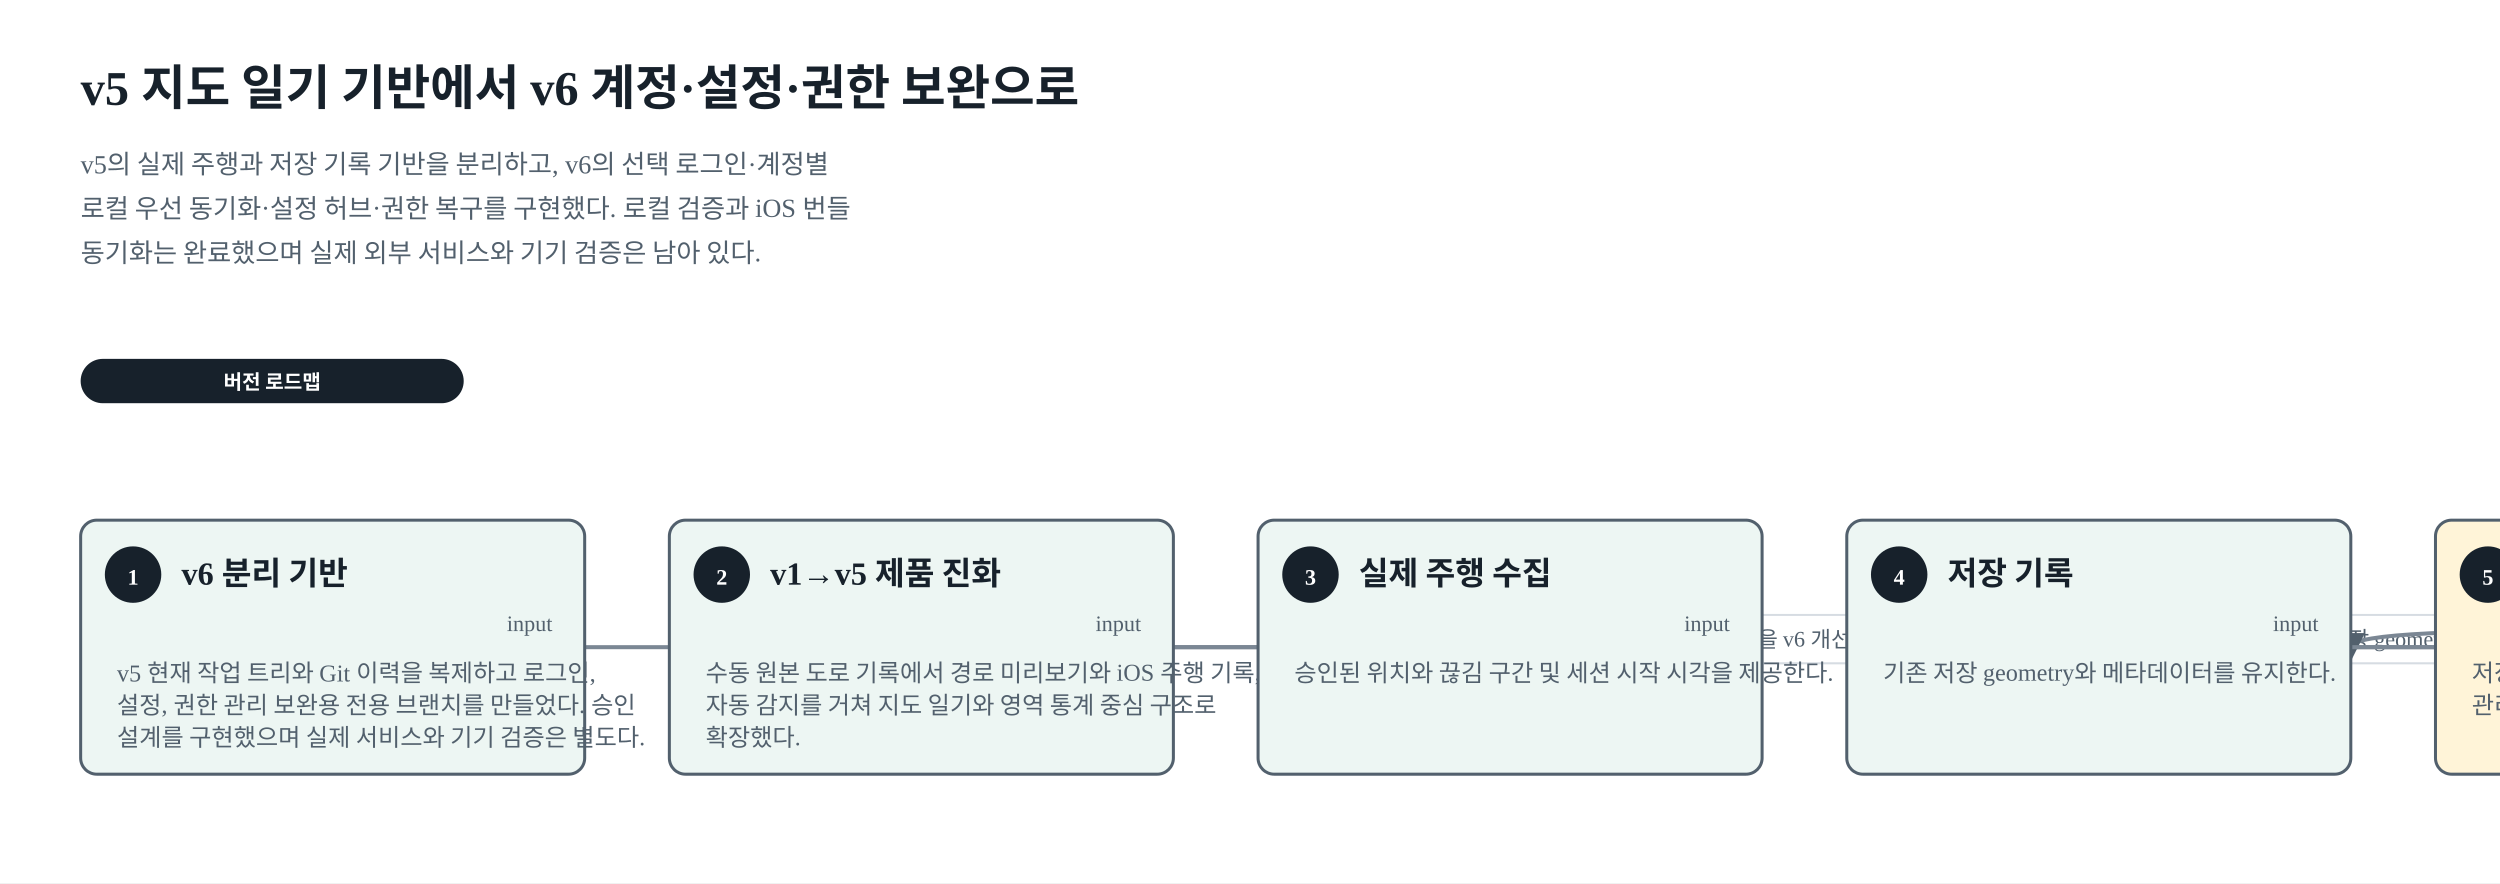
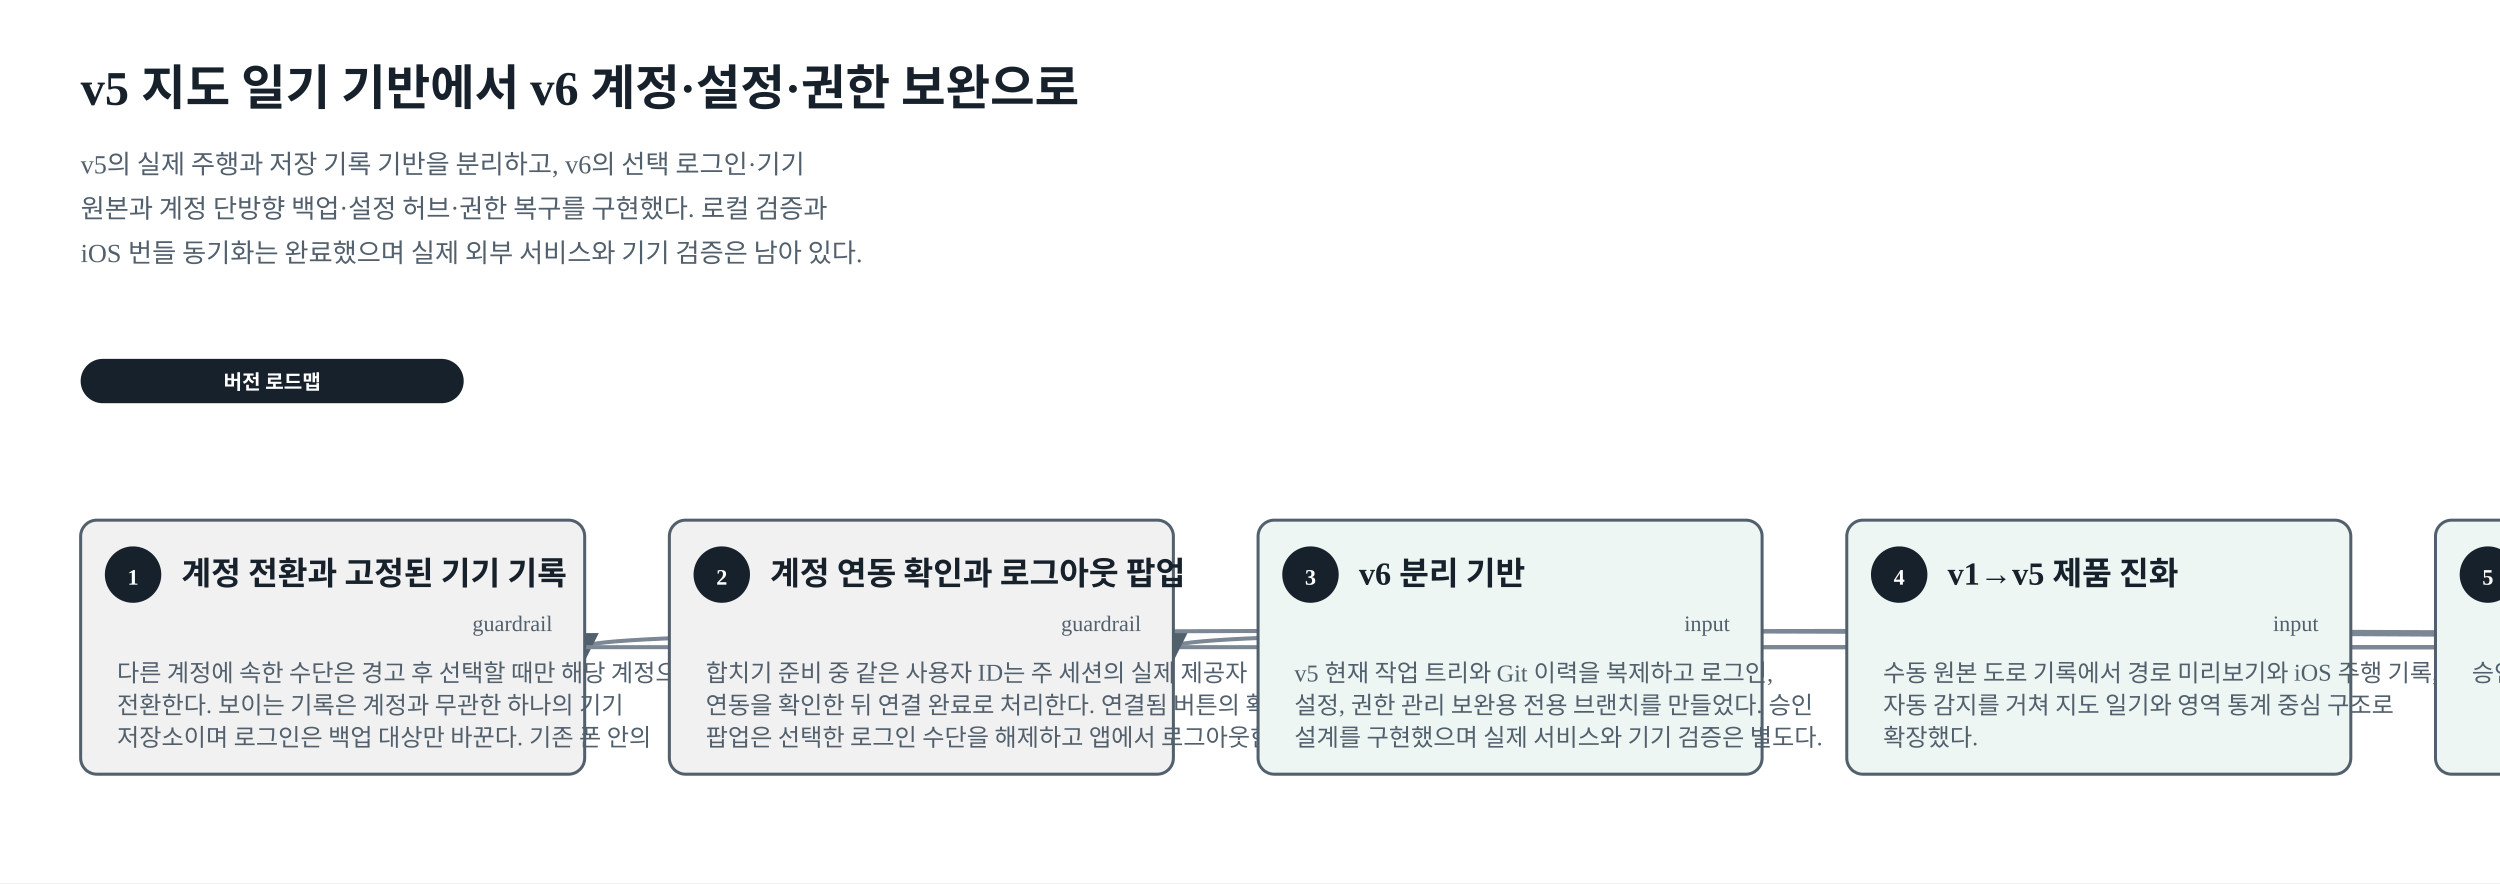
<svg xmlns="http://www.w3.org/2000/svg" viewBox="0 0 1240 438" role="img" aria-labelledby="system-map-title system-map-desc">
  <defs>
    <marker id="system-map-arrow" viewBox="0 0 10 10" refX="5" refY="5" markerWidth="7" markerHeight="7" orient="auto-start-reverse">
      <path d="M 0 0 L 10 5 L 0 10 z" fill="#52606d" />
    </marker>
  </defs>
  <rect width="1240" height="438" fill="#ffffff" />
  <text fill="#17212b" font-size="24" font-weight="700">
    <tspan x="40" y="52">v5 지도 일기 기반에서 v6 계정·설정·권한 보완으로</tspan>
  </text>
  <text fill="#52606d" font-size="13">
-     <tspan x="40" y="86">v5의 실제 주행과 저장 기록 기반을 분리하고, v6의 선택 로그인·계정별</tspan>
-     <tspan x="40" y="108">로컬 우선 동기화·설정 허브·권한 복구를 구현했다. 로컬 검증과 iOS 번들</tspan>
-     <tspan x="40" y="130">동기화는 완료했으며 실제 외부 서비스와 기기 검증은 남아 있다.</tspan>
+     <tspan x="40" y="86">v5의 실제 주행과 저장 기록 기반을 분리하고, v6의 선택 로그인·기기</tspan>
+     <tspan x="40" y="108">원본과 계정 단방향 백업·설정 허브·권한 복구를 구현했다. 로컬 검증과</tspan>
+     <tspan x="40" y="130">iOS 번들 동기화는 완료했으며 실제 외부 서비스와 기기 검증은 남아 있다.</tspan>
  </text>
  <rect x="40" y="178" width="190" height="22" rx="11" fill="#17212b" />
  <text x="135" y="193" text-anchor="middle" fill="#ffffff" font-size="10" font-weight="700">버전 로드맵</text>
  <g data-flow="flow-00">
-     <path d="M 582 321 L 1492 321" fill="none" stroke="#7b8794" stroke-width="2" marker-end="url(#system-map-arrow)" />
-     <rect x="946" y="305" width="190" height="24" rx="4" fill="#ffffff" stroke="#d6dce2" />
-     <text x="1041" y="321" text-anchor="middle" fill="#52606d" font-size="11">자동 주행 중심 지도 일기로 확장</text>
+     <path d="M 1166 321 L 2076 321" fill="none" stroke="#7b8794" stroke-width="2" marker-end="url(#system-map-arrow)" />
+     <rect x="1530" y="305" width="190" height="24" rx="4" fill="#ffffff" stroke="#d6dce2" />
+     <text x="1625" y="321" text-anchor="middle" fill="#52606d" font-size="11">자동 주행 중심 지도 일기로 확장</text>
  </g>
  <g data-flow="flow-01">
-     <path d="M 874 321 L 1200 321" fill="none" stroke="#7b8794" stroke-width="2" marker-end="url(#system-map-arrow)" />
-     <rect x="974" y="305" width="134" height="24" rx="4" fill="#ffffff" stroke="#d6dce2" />
-     <text x="1041" y="321" text-anchor="middle" fill="#52606d" font-size="11">승인된 위치와 끊김</text>
+     <path d="M 1458 321 L 1784 321" fill="none" stroke="#7b8794" stroke-width="2" marker-end="url(#system-map-arrow)" />
+     <rect x="1558" y="305" width="134" height="24" rx="4" fill="#ffffff" stroke="#d6dce2" />
+     <text x="1625" y="321" text-anchor="middle" fill="#52606d" font-size="11">승인된 위치와 끊김</text>
  </g>
  <g data-flow="flow-02">
-     <path d="M 1166 321 L 1200 321" fill="none" stroke="#7b8794" stroke-width="2" marker-end="url(#system-map-arrow)" />
-     <rect x="1114.5" y="305" width="145" height="24" rx="4" fill="#ffffff" stroke="#d6dce2" />
-     <text x="1187" y="321" text-anchor="middle" fill="#52606d" font-size="11">저장 geometry</text>
+     <path d="M 1750 321 L 1784 321" fill="none" stroke="#7b8794" stroke-width="2" marker-end="url(#system-map-arrow)" />
+     <rect x="1698.5" y="305" width="145" height="24" rx="4" fill="#ffffff" stroke="#d6dce2" />
+     <text x="1771" y="321" text-anchor="middle" fill="#52606d" font-size="11">저장 geometry</text>
  </g>
  <g data-flow="flow-03">
-     <path d="M 1458 321 L 1784 321" fill="none" stroke="#7b8794" stroke-width="2" marker-end="url(#system-map-arrow)" />
-     <rect x="1552.5" y="305" width="145" height="24" rx="4" fill="#ffffff" stroke="#d6dce2" />
-     <text x="1625" y="321" text-anchor="middle" fill="#52606d" font-size="11">기준 셀과 준비 상태</text>
+     <path d="M 2042 321 L 2368 321" fill="none" stroke="#7b8794" stroke-width="2" marker-end="url(#system-map-arrow)" />
+     <rect x="2136.5" y="305" width="145" height="24" rx="4" fill="#ffffff" stroke="#d6dce2" />
+     <text x="2209" y="321" text-anchor="middle" fill="#52606d" font-size="11">기준 셀과 준비 상태</text>
  </g>
  <g data-flow="flow-04">
-     <path d="M 1750 321 L 1784 321" fill="none" stroke="#7b8794" stroke-width="2" marker-end="url(#system-map-arrow)" />
-     <rect x="1687.5" y="305" width="167" height="24" rx="4" fill="#ffffff" stroke="#d6dce2" />
-     <text x="1771" y="321" text-anchor="middle" fill="#52606d" font-size="11">지도 재사용과 표시 정책</text>
+     <path d="M 2334 321 L 2368 321" fill="none" stroke="#7b8794" stroke-width="2" marker-end="url(#system-map-arrow)" />
+     <rect x="2271.5" y="305" width="167" height="24" rx="4" fill="#ffffff" stroke="#d6dce2" />
+     <text x="2355" y="321" text-anchor="middle" fill="#52606d" font-size="11">지도 재사용과 표시 정책</text>
  </g>
  <g data-flow="flow-05">
+     <path d="M 1458 321 L 2660 321" fill="none" stroke="#7b8794" stroke-width="2" marker-end="url(#system-map-arrow)" />
+     <rect x="1968" y="305" width="190" height="24" rx="4" fill="#ffffff" stroke="#d6dce2" />
+     <text x="2063" y="321" text-anchor="middle" fill="#52606d" font-size="11">주행 종료와 앱 복귀 시 자동 저장</text>
+   </g>
+   <g data-flow="flow-06">
+     <path d="M 2668 321 C 2668 349, 1750 293, 1750 321" fill="none" stroke="#7b8794" stroke-width="2" marker-end="url(#system-map-arrow)" />
+     <rect x="2136.5" y="307" width="145" height="24" rx="4" fill="#ffffff" stroke="#d6dce2" />
+     <text x="2209" y="323" text-anchor="middle" fill="#52606d" font-size="11">중복 없는 영구 기록</text>
+   </g>
+   <g data-flow="flow-07">
+     <path d="M 2918 321 L 2952 321" fill="none" stroke="#7b8794" stroke-width="2" marker-end="url(#system-map-arrow)" />
+     <rect x="2855.5" y="305" width="167" height="24" rx="4" fill="#ffffff" stroke="#d6dce2" />
+     <text x="2939" y="321" text-anchor="middle" fill="#52606d" font-size="11">정리 결과와 저장 영수증</text>
+   </g>
+   <g data-flow="flow-08">
+     <path d="M 2042 321 L 2952 321" fill="none" stroke="#7b8794" stroke-width="2" marker-end="url(#system-map-arrow)" />
+     <rect x="2417.5" y="305" width="167" height="24" rx="4" fill="#ffffff" stroke="#d6dce2" />
+     <text x="2501" y="321" text-anchor="middle" fill="#52606d" font-size="11">실제 저장 전후 칸 통계</text>
+   </g>
+   <g data-flow="flow-09">
+     <path d="M 2334 321 L 3244 321" fill="none" stroke="#7b8794" stroke-width="2" marker-end="url(#system-map-arrow)" />
+     <rect x="2698" y="305" width="190" height="24" rx="4" fill="#ffffff" stroke="#d6dce2" />
+     <text x="2793" y="321" text-anchor="middle" fill="#52606d" font-size="11">화면별 동일한 정렬과 행동 위계</text>
+   </g>
+   <g data-flow="flow-10">
+     <path d="M 2334 321 L 3536 321" fill="none" stroke="#7b8794" stroke-width="2" marker-end="url(#system-map-arrow)" />
+     <rect x="2844" y="305" width="190" height="24" rx="4" fill="#ffffff" stroke="#d6dce2" />
+     <text x="2939" y="321" text-anchor="middle" fill="#52606d" font-size="11">viewport 경계에 따른 노드 재배치</text>
+   </g>
+   <g data-flow="flow-11">
+     <path d="M 3544 321 C 3544 349, 2626 293, 2626 321" fill="none" stroke="#7b8794" stroke-width="2" marker-end="url(#system-map-arrow)" />
+     <rect x="2990" y="307" width="190" height="24" rx="4" fill="#ffffff" stroke="#d6dce2" />
+     <text x="3085" y="323" text-anchor="middle" fill="#52606d" font-size="11">단일 지도 크기 동기화와 전체 경로 fit</text>
+   </g>
+   <g data-flow="flow-v6-00">
    <path d="M 874 321 L 2076 321" fill="none" stroke="#7b8794" stroke-width="2" marker-end="url(#system-map-arrow)" />
    <rect x="1384" y="305" width="190" height="24" rx="4" fill="#ffffff" stroke="#d6dce2" />
-     <text x="1479" y="321" text-anchor="middle" fill="#52606d" font-size="11">주행 종료와 앱 복귀 시 자동 저장</text>
-   </g>
-   <g data-flow="flow-06">
-     <path d="M 2084 321 C 2084 349, 1166 293, 1166 321" fill="none" stroke="#7b8794" stroke-width="2" marker-end="url(#system-map-arrow)" />
-     <rect x="1552.5" y="307" width="145" height="24" rx="4" fill="#ffffff" stroke="#d6dce2" />
-     <text x="1625" y="323" text-anchor="middle" fill="#52606d" font-size="11">중복 없는 영구 기록</text>
-   </g>
-   <g data-flow="flow-07">
-     <path d="M 2334 321 L 2368 321" fill="none" stroke="#7b8794" stroke-width="2" marker-end="url(#system-map-arrow)" />
-     <rect x="2271.5" y="305" width="167" height="24" rx="4" fill="#ffffff" stroke="#d6dce2" />
-     <text x="2355" y="321" text-anchor="middle" fill="#52606d" font-size="11">정리 결과와 저장 영수증</text>
-   </g>
-   <g data-flow="flow-08">
-     <path d="M 1458 321 L 2368 321" fill="none" stroke="#7b8794" stroke-width="2" marker-end="url(#system-map-arrow)" />
-     <rect x="1833.5" y="305" width="167" height="24" rx="4" fill="#ffffff" stroke="#d6dce2" />
-     <text x="1917" y="321" text-anchor="middle" fill="#52606d" font-size="11">실제 저장 전후 칸 통계</text>
-   </g>
-   <g data-flow="flow-09">
-     <path d="M 1750 321 L 2660 321" fill="none" stroke="#7b8794" stroke-width="2" marker-end="url(#system-map-arrow)" />
-     <rect x="2114" y="305" width="190" height="24" rx="4" fill="#ffffff" stroke="#d6dce2" />
-     <text x="2209" y="321" text-anchor="middle" fill="#52606d" font-size="11">화면별 동일한 정렬과 행동 위계</text>
-   </g>
-   <g data-flow="flow-10">
-     <path d="M 1750 321 L 2952 321" fill="none" stroke="#7b8794" stroke-width="2" marker-end="url(#system-map-arrow)" />
+     <text x="1479" y="321" text-anchor="middle" fill="#52606d" font-size="11">기존 화면 흐름을 v6 개선 기반으로 보존</text>
+   </g>
+   <g data-flow="flow-v6-01">
+     <path d="M 2918 321 L 4412 321" fill="none" stroke="#7b8794" stroke-width="2" marker-end="url(#system-map-arrow)" />
+     <rect x="3574" y="305" width="190" height="24" rx="4" fill="#ffffff" stroke="#d6dce2" />
+     <text x="3669" y="321" text-anchor="middle" fill="#52606d" font-size="11">로컬 영구 저장 뒤 완료 기록만 업로드</text>
+   </g>
+   <g data-flow="flow-v6-02">
+     <path d="M 4086 321 L 4412 321" fill="none" stroke="#7b8794" stroke-width="2" marker-end="url(#system-map-arrow)" />
+     <rect x="4158" y="305" width="190" height="24" rx="4" fill="#ffffff" stroke="#d6dce2" />
+     <text x="4253" y="321" text-anchor="middle" fill="#52606d" font-size="11">로그인 계정에 기기 내용 반영</text>
+   </g>
+   <g data-flow="flow-v6-03">
+     <path d="M 4086 321 L 4704 321" fill="none" stroke="#7b8794" stroke-width="2" marker-end="url(#system-map-arrow)" />
+     <rect x="4304.5" y="305" width="189" height="24" rx="4" fill="#ffffff" stroke="#d6dce2" />
+     <text x="4399" y="321" text-anchor="middle" fill="#52606d" font-size="11">계정 상태와 권한 진입 표시</text>
+   </g>
+   <g data-flow="flow-v6-04">
+     <path d="M 2334 321 L 4704 321" fill="none" stroke="#7b8794" stroke-width="2" marker-end="url(#system-map-arrow)" />
+     <rect x="3439.5" y="305" width="167" height="24" rx="4" fill="#ffffff" stroke="#d6dce2" />
+     <text x="3523" y="321" text-anchor="middle" fill="#52606d" font-size="11">홈에서 설정 허브로 진입</text>
+   </g>
+   <g data-flow="flow-v6-c1-account-scope">
+     <path d="M 3836 321 C 3836 349, 290 293, 290 321" fill="none" stroke="#7b8794" stroke-width="2" marker-end="url(#system-map-arrow)" />
+     <rect x="1968" y="307" width="190" height="24" rx="4" fill="#ffffff" stroke="#d6dce2" />
+     <text x="2063" y="323" text-anchor="middle" fill="#52606d" font-size="11">다른 계정 수단 충돌 시 경고 후 인증...</text>
+   </g>
+   <g data-flow="flow-v6-c1-cloud">
+     <path d="M 290 321 L 4412 321" fill="none" stroke="#7b8794" stroke-width="2" marker-end="url(#system-map-arrow)" />
    <rect x="2260" y="305" width="190" height="24" rx="4" fill="#ffffff" stroke="#d6dce2" />
-     <text x="2355" y="321" text-anchor="middle" fill="#52606d" font-size="11">viewport 경계에 따른 노드 재배치</text>
-   </g>
-   <g data-flow="flow-11">
-     <path d="M 2960 321 C 2960 349, 2042 293, 2042 321" fill="none" stroke="#7b8794" stroke-width="2" marker-end="url(#system-map-arrow)" />
-     <rect x="2406" y="307" width="190" height="24" rx="4" fill="#ffffff" stroke="#d6dce2" />
-     <text x="2501" y="323" text-anchor="middle" fill="#52606d" font-size="11">단일 지도 크기 동기화와 전체 경로 fit</text>
-   </g>
-   <g data-flow="flow-v6-00">
-     <path d="M 290 321 L 1492 321" fill="none" stroke="#7b8794" stroke-width="2" marker-end="url(#system-map-arrow)" />
-     <rect x="800" y="305" width="190" height="24" rx="4" fill="#ffffff" stroke="#d6dce2" />
-     <text x="895" y="321" text-anchor="middle" fill="#52606d" font-size="11">기존 화면 흐름을 v6 개선 기반으로 보존</text>
-   </g>
-   <g data-flow="flow-v6-01">
-     <path d="M 2334 321 L 3536 321" fill="none" stroke="#7b8794" stroke-width="2" marker-end="url(#system-map-arrow)" />
-     <rect x="2844" y="305" width="190" height="24" rx="4" fill="#ffffff" stroke="#d6dce2" />
-     <text x="2939" y="321" text-anchor="middle" fill="#52606d" font-size="11">로컬 영구 저장 뒤 완료 기록만 업로드</text>
-   </g>
-   <g data-flow="flow-v6-02">
-     <path d="M 3502 321 L 3536 321" fill="none" stroke="#7b8794" stroke-width="2" marker-end="url(#system-map-arrow)" />
-     <rect x="3428" y="305" width="190" height="24" rx="4" fill="#ffffff" stroke="#d6dce2" />
-     <text x="3523" y="321" text-anchor="middle" fill="#52606d" font-size="11">로그인 사용자 소유권과 복원 범위</text>
-   </g>
-   <g data-flow="flow-v6-03">
-     <path d="M 3502 321 L 3828 321" fill="none" stroke="#7b8794" stroke-width="2" marker-end="url(#system-map-arrow)" />
-     <rect x="3574.5" y="305" width="189" height="24" rx="4" fill="#ffffff" stroke="#d6dce2" />
-     <text x="3669" y="321" text-anchor="middle" fill="#52606d" font-size="11">계정 상태와 권한 진입 표시</text>
-   </g>
-   <g data-flow="flow-v6-04">
-     <path d="M 1750 321 L 3828 321" fill="none" stroke="#7b8794" stroke-width="2" marker-end="url(#system-map-arrow)" />
-     <rect x="2709.5" y="305" width="167" height="24" rx="4" fill="#ffffff" stroke="#d6dce2" />
-     <text x="2793" y="321" text-anchor="middle" fill="#52606d" font-size="11">홈에서 설정 허브로 진입</text>
-   </g>
-   <g data-node="v6-foundation">
-     <rect x="40" y="258" width="250" height="126" rx="8" fill="#edf6f3" stroke="#52606d" stroke-width="1.5" />
+     <text x="2355" y="321" text-anchor="middle" fill="#52606d" font-size="11">기기 기록과 현재 계정 백업 큐</text>
+   </g>
+   <g data-flow="flow-v6-device-01">
+     <path d="M 4086 321 L 4120 321" fill="none" stroke="#7b8794" stroke-width="2" marker-end="url(#system-map-arrow)" />
+     <rect x="4023.5" y="305" width="167" height="24" rx="4" fill="#ffffff" stroke="#d6dce2" />
+     <text x="4107" y="321" text-anchor="middle" fill="#52606d" font-size="11">인증 후 B폰 이전 확인</text>
+   </g>
+   <g data-flow="flow-v6-device-02">
+     <path d="M 4378 321 L 4412 321" fill="none" stroke="#7b8794" stroke-width="2" marker-end="url(#system-map-arrow)" />
+     <rect x="4304" y="305" width="190" height="24" rx="4" fill="#ffffff" stroke="#d6dce2" />
+     <text x="4399" y="321" text-anchor="middle" fill="#52606d" font-size="11">활성 세션만 기록 API 허용</text>
+   </g>
+   <g data-flow="flow-v6-manual-restore">
+     <path d="M 4420 321 C 4420 349, 2918 293, 2918 321" fill="none" stroke="#7b8794" stroke-width="2" marker-end="url(#system-map-arrow)" />
+     <rect x="3574" y="307" width="190" height="24" rx="4" fill="#ffffff" stroke="#d6dce2" />
+     <text x="3669" y="323" text-anchor="middle" fill="#52606d" font-size="11">빈 기기에서 명시적 수동 복원만 허용</text>
+   </g>
+   <g data-flow="flow-v6-provider-link">
+     <path d="M 3836 321 C 3836 349, 582 293, 582 321" fill="none" stroke="#7b8794" stroke-width="2" marker-end="url(#system-map-arrow)" />
+     <rect x="2114" y="307" width="190" height="24" rx="4" fill="#ffffff" stroke="#d6dce2" />
+     <text x="2209" y="323" text-anchor="middle" fill="#52606d" font-size="11">서버 identity 확인과 앱 로그인 종료</text>
+   </g>
+   <g data-node="c1-account-scope">
+     <rect x="40" y="258" width="250" height="126" rx="8" fill="#f1f1f1" stroke="#52606d" stroke-width="1.5" />
    <circle cx="66" cy="285" r="14" fill="#17212b" />
    <text x="66" y="290" text-anchor="middle" fill="#ffffff" font-size="11" font-weight="700">1</text>
-     <text x="90" y="290" fill="#17212b" font-size="16" font-weight="700">v6 분리 기반</text>
-     <text x="274" y="313" text-anchor="end" fill="#52606d" font-size="11">input</text>
+     <text x="90" y="290" fill="#17212b" font-size="16" font-weight="700">계정 전환과 고정된 기기 기록</text>
+     <text x="274" y="313" text-anchor="end" fill="#52606d" font-size="11">guardrail</text>
    <text x="58" y="336" fill="#52606d" font-size="12">
-       <tspan x="58" y="338">v5 현재 작업 트리와 Git 이력을 복제하고 로그인,</tspan>
-       <tspan x="58" y="354">설정, 권한 관리 보완용 전용 브랜치를 만들었다. 승인</tspan>
-       <tspan x="58" y="370">설계를 구현했으며 실제 서비스와 기기 검증은 별도다.</tspan>
-     </text>
-   </g>
-   <g data-node="version-lineage">
-     <rect x="332" y="258" width="250" height="126" rx="8" fill="#edf6f3" stroke="#52606d" stroke-width="1.5" />
+       <tspan x="58" y="338">다른 계정에 속한 수단은 경고 후 선택할 때만 해당 계정으로</tspan>
+       <tspan x="58" y="354">전환한다. 보이는 기록은 계정과 무관한 하나의 기기</tspan>
+       <tspan x="58" y="370">저장소이며 로그인은 백업 대상만 바꾼다. 기존 폰 안의</tspan>
+     </text>
+   </g>
+   <g data-node="provider-link-status">
+     <rect x="332" y="258" width="250" height="126" rx="8" fill="#f1f1f1" stroke="#52606d" stroke-width="1.5" />
    <circle cx="358" cy="285" r="14" fill="#17212b" />
    <text x="358" y="290" text-anchor="middle" fill="#ffffff" font-size="11" font-weight="700">2</text>
-     <text x="382" y="290" fill="#17212b" font-size="16" font-weight="700">v1→v5 제품 진화</text>
-     <text x="566" y="313" text-anchor="end" fill="#52606d" font-size="11">input</text>
+     <text x="382" y="290" fill="#17212b" font-size="16" font-weight="700">계정 연동 확인과 로그아웃 팝업</text>
+     <text x="566" y="313" text-anchor="end" fill="#52606d" font-size="11">guardrail</text>
    <text x="350" y="336" fill="#52606d" font-size="12">
-       <tspan x="350" y="338">수동 원본 도로 기록에서 경로 미리보기와 iOS 주행 기록,</tspan>
-       <tspan x="350" y="354">자동 감지를 거쳐 지도 일기와 영역 통계 중심 구조로</tspan>
-       <tspan x="350" y="370">확장했다.</tspan>
-     </text>
-   </g>
-   <g data-node="native-drive">
+       <tspan x="350" y="338">합치기 준비 중 같은 사용자 ID는 주 세션의 실제 제공자</tspan>
+       <tspan x="350" y="354">연동을 확인한 뒤 연결 완료로 처리한다. 연결됨 버튼의 확인</tspan>
+       <tspan x="350" y="370">팝업은 선택한 로그인 수단을 해제하고 앱에서 로그아웃한다.</tspan>
+     </text>
+   </g>
+   <g data-node="v6-foundation">
    <rect x="624" y="258" width="250" height="126" rx="8" fill="#edf6f3" stroke="#52606d" stroke-width="1.5" />
    <circle cx="650" cy="285" r="14" fill="#17212b" />
    <text x="650" y="290" text-anchor="middle" fill="#ffffff" font-size="11" font-weight="700">3</text>
-     <text x="674" y="290" fill="#17212b" font-size="16" font-weight="700">실제 주행 수집</text>
+     <text x="674" y="290" fill="#17212b" font-size="16" font-weight="700">v6 분리 기반</text>
    <text x="858" y="313" text-anchor="end" fill="#52606d" font-size="11">input</text>
    <text x="642" y="336" fill="#52606d" font-size="12">
-       <tspan x="642" y="338">승인된 위치와 끊김 구간 및 세션 시작 시각을 제공한다.</tspan>
-     </text>
-   </g>
-   <g data-node="saved-records">
+       <tspan x="642" y="338">v5 현재 작업 트리와 Git 이력을 복제하고 로그인,</tspan>
+       <tspan x="642" y="354">설정, 권한 관리 보완용 전용 브랜치를 만들었다. 승인</tspan>
+       <tspan x="642" y="370">설계를 구현했으며 실제 서비스와 기기 검증은 별도다.</tspan>
+     </text>
+   </g>
+   <g data-node="version-lineage">
    <rect x="916" y="258" width="250" height="126" rx="8" fill="#edf6f3" stroke="#52606d" stroke-width="1.5" />
    <circle cx="942" cy="285" r="14" fill="#17212b" />
    <text x="942" y="290" text-anchor="middle" fill="#ffffff" font-size="11" font-weight="700">4</text>
-     <text x="966" y="290" fill="#17212b" font-size="16" font-weight="700">저장 기록</text>
+     <text x="966" y="290" fill="#17212b" font-size="16" font-weight="700">v1→v5 제품 진화</text>
    <text x="1150" y="313" text-anchor="end" fill="#52606d" font-size="11">input</text>
    <text x="934" y="336" fill="#52606d" font-size="12">
-       <tspan x="934" y="338">기존 저장 geometry와 메타데이터를 유지한다.</tspan>
-     </text>
-   </g>
-   <g data-node="territory-runtime">
-     <rect x="1208" y="258" width="250" height="126" rx="8" fill="#fff4d8" stroke="#52606d" stroke-width="1.5" />
+       <tspan x="934" y="338">수동 원본 도로 기록에서 경로 미리보기와 iOS 주행 기록,</tspan>
+       <tspan x="934" y="354">자동 감지를 거쳐 지도 일기와 영역 통계 중심 구조로</tspan>
+       <tspan x="934" y="370">확장했다.</tspan>
+     </text>
+   </g>
+   <g data-node="native-drive">
+     <rect x="1208" y="258" width="250" height="126" rx="8" fill="#edf6f3" stroke="#52606d" stroke-width="1.5" />
    <circle cx="1234" cy="285" r="14" fill="#17212b" />
    <text x="1234" y="290" text-anchor="middle" fill="#ffffff" font-size="11" font-weight="700">5</text>
-     <text x="1258" y="290" fill="#17212b" font-size="16" font-weight="700">기준 셀 계산</text>
-     <text x="1442" y="313" text-anchor="end" fill="#52606d" font-size="11">process</text>
+     <text x="1258" y="290" fill="#17212b" font-size="16" font-weight="700">실제 주행 수집</text>
+     <text x="1442" y="313" text-anchor="end" fill="#52606d" font-size="11">input</text>
    <text x="1226" y="336" fill="#52606d" font-size="12">
-       <tspan x="1226" y="338">저장과 실시간 셀을 분리하고 작업 한도 및 취소 상태를</tspan>
-       <tspan x="1226" y="354">관리하며 기존 색칠 칸 재방문을 자동 집계한다.</tspan>
-     </text>
-   </g>
-   <g data-node="journal-router">
-     <rect x="1500" y="258" width="250" height="126" rx="8" fill="#fff4d8" stroke="#52606d" stroke-width="1.5" />
+       <tspan x="1226" y="338">승인된 위치와 끊김 구간 및 세션 시작 시각을 제공한다.</tspan>
+     </text>
+   </g>
+   <g data-node="saved-records">
+     <rect x="1500" y="258" width="250" height="126" rx="8" fill="#edf6f3" stroke="#52606d" stroke-width="1.5" />
    <circle cx="1526" cy="285" r="14" fill="#17212b" />
    <text x="1526" y="290" text-anchor="middle" fill="#ffffff" font-size="11" font-weight="700">6</text>
-     <text x="1550" y="290" fill="#17212b" font-size="16" font-weight="700">전체 화면 전환</text>
-     <text x="1734" y="313" text-anchor="end" fill="#52606d" font-size="11">process</text>
+     <text x="1550" y="290" fill="#17212b" font-size="16" font-weight="700">저장 기록</text>
+     <text x="1734" y="313" text-anchor="end" fill="#52606d" font-size="11">input</text>
    <text x="1518" y="336" fill="#52606d" font-size="12">
-       <tspan x="1518" y="338">일반 검색 재진입은 초기화하고 주행 개입 초안과 기존 기록</tspan>
-       <tspan x="1518" y="354">편집은 보존한다. 뒤로가기 버튼과 좌측 가장자리 스와이프는</tspan>
-       <tspan x="1518" y="370">같은 전환 명령을 사용하며 권한 화면에서는 단일 지도를 숨겨</tspan>
-     </text>
-   </g>
-   <g data-node="map-display">
-     <rect x="1792" y="258" width="250" height="126" rx="8" fill="#eaf0fa" stroke="#52606d" stroke-width="1.5" />
+       <tspan x="1518" y="338">기존 저장 geometry와 메타데이터를 유지하며 기록함은</tspan>
+       <tspan x="1518" y="354">실제 주행 시작 월과 km를 표시한다.</tspan>
+     </text>
+   </g>
+   <g data-node="territory-runtime">
+     <rect x="1792" y="258" width="250" height="126" rx="8" fill="#fff4d8" stroke="#52606d" stroke-width="1.5" />
    <circle cx="1818" cy="285" r="14" fill="#17212b" />
    <text x="1818" y="290" text-anchor="middle" fill="#ffffff" font-size="11" font-weight="700">7</text>
-     <text x="1842" y="290" fill="#17212b" font-size="16" font-weight="700">지도와 주행 지표</text>
-     <text x="2026" y="313" text-anchor="end" fill="#52606d" font-size="11">output</text>
+     <text x="1842" y="290" fill="#17212b" font-size="16" font-weight="700">기준 셀 계산</text>
+     <text x="2026" y="313" text-anchor="end" fill="#52606d" font-size="11">process</text>
    <text x="1810" y="336" fill="#52606d" font-size="12">
-       <tspan x="1810" y="338">실제 km와 주행 경과 시간 및 새 칸을 한 행에 표시하고</tspan>
-       <tspan x="1810" y="354">종료 확인은 dim 위에서 입력을 받는다. 상하단</tspan>
-       <tspan x="1810" y="370">iPhone 안전영역과 공통 간격 및 테마 배경으로 버튼</tspan>
-     </text>
-   </g>
-   <g data-node="durable-save">
-     <rect x="2084" y="258" width="250" height="126" rx="8" fill="#f1f1f1" stroke="#52606d" stroke-width="1.5" />
+       <tspan x="1810" y="338">저장과 실시간 셀을 분리하고 작업 한도 및 취소 상태를</tspan>
+       <tspan x="1810" y="354">관리하며 기존 색칠 칸 재방문을 자동 집계한다.</tspan>
+     </text>
+   </g>
+   <g data-node="journal-router">
+     <rect x="2084" y="258" width="250" height="126" rx="8" fill="#fff4d8" stroke="#52606d" stroke-width="1.5" />
    <circle cx="2110" cy="285" r="14" fill="#17212b" />
    <text x="2110" y="290" text-anchor="middle" fill="#ffffff" font-size="11" font-weight="700">8</text>
-     <text x="2134" y="290" fill="#17212b" font-size="16" font-weight="700">GPS 자동 저장 후 원본 정리</text>
-     <text x="2318" y="313" text-anchor="end" fill="#52606d" font-size="11">guardrail</text>
+     <text x="2134" y="290" fill="#17212b" font-size="16" font-weight="700">전체 화면 전환</text>
+     <text x="2318" y="313" text-anchor="end" fill="#52606d" font-size="11">process</text>
    <text x="2102" y="336" fill="#52606d" font-size="12">
-       <tspan x="2102" y="338">도로 확정 없이 GPS 구간과 거리를 저장하며 긴 공백은</tspan>
-       <tspan x="2102" y="354">연결하지 않는다. localStorage 용량 초과 때</tspan>
-       <tspan x="2102" y="370">IndexedDB의 영구 쓰기가 끝난 뒤에만 원본을 정리하고</tspan>
-     </text>
-   </g>
-   <g data-node="record-pages">
+       <tspan x="2102" y="338">일반 검색 재진입은 초기화하고 주행 개입 초안과 기존 기록</tspan>
+       <tspan x="2102" y="354">편집은 보존한다. 뒤로가기 버튼과 좌측 가장자리 스와이프는</tspan>
+       <tspan x="2102" y="370">같은 전환 명령을 사용하며 권한 화면에서는 단일 지도를 숨겨</tspan>
+     </text>
+   </g>
+   <g data-node="map-display">
    <rect x="2376" y="258" width="250" height="126" rx="8" fill="#eaf0fa" stroke="#52606d" stroke-width="1.5" />
    <circle cx="2402" cy="285" r="14" fill="#17212b" />
    <text x="2402" y="290" text-anchor="middle" fill="#ffffff" font-size="11" font-weight="700">9</text>
-     <text x="2426" y="290" fill="#17212b" font-size="16" font-weight="700">완료와 기록함</text>
+     <text x="2426" y="290" fill="#17212b" font-size="16" font-weight="700">지도와 주행 지표</text>
    <text x="2610" y="313" text-anchor="end" fill="#52606d" font-size="11">output</text>
    <text x="2394" y="336" fill="#52606d" font-size="12">
-       <tspan x="2394" y="338">준비된 실제 통계와 저장 기록 상세를 제공한다.</tspan>
-     </text>
-   </g>
-   <g data-node="v38-visual-guideline">
-     <rect x="2668" y="258" width="250" height="126" rx="8" fill="#eaf0fa" stroke="#52606d" stroke-width="1.5" />
+       <tspan x="2394" y="338">저장 색상을 지도에 적용하고 상세는 선택 주행만 진하게,</tspan>
+       <tspan x="2394" y="354">홈은 최신 주행과 수정 활동을 위에 그린다. 셀별 방문</tspan>
+       <tspan x="2394" y="370">횟수는 로그 기준 다섯 농도로 표시한다. 실제 km와 주행</tspan>
+     </text>
+   </g>
+   <g data-node="durable-save">
+     <rect x="2668" y="258" width="250" height="126" rx="8" fill="#f1f1f1" stroke="#52606d" stroke-width="1.5" />
    <circle cx="2694" cy="285" r="14" fill="#17212b" />
    <text x="2694" y="290" text-anchor="middle" fill="#ffffff" font-size="11" font-weight="700">10</text>
-     <text x="2718" y="290" fill="#17212b" font-size="16" font-weight="700">공통 화면 규격</text>
-     <text x="2902" y="313" text-anchor="end" fill="#52606d" font-size="11">output</text>
+     <text x="2718" y="290" fill="#17212b" font-size="16" font-weight="700">GPS 자동 저장 후 원본 정리</text>
+     <text x="2902" y="313" text-anchor="end" fill="#52606d" font-size="11">guardrail</text>
    <text x="2686" y="336" fill="#52606d" font-size="12">
-       <tspan x="2686" y="338">iPhone 안전영역 안의 중앙 제목과 44–48px</tspan>
-       <tspan x="2686" y="354">뒤로가기 영역, 52px 검색 행, 44px 지도 컨트롤</tspan>
-       <tspan x="2686" y="370">열, 지표 세 행, 기록 상세 편집과 주·보조·파괴적 행동</tspan>
-     </text>
-   </g>
-   <g data-node="responsive-layout">
-     <rect x="2960" y="258" width="250" height="126" rx="8" fill="#fff4d8" stroke="#52606d" stroke-width="1.5" />
+       <tspan x="2686" y="338">도로 확정 없이 GPS 구간과 거리를 저장하며 긴 공백은</tspan>
+       <tspan x="2686" y="354">연결하지 않는다. localStorage 용량 초과 때</tspan>
+       <tspan x="2686" y="370">IndexedDB의 영구 쓰기가 끝난 뒤에만 원본을 정리하고</tspan>
+     </text>
+   </g>
+   <g data-node="record-pages">
+     <rect x="2960" y="258" width="250" height="126" rx="8" fill="#eaf0fa" stroke="#52606d" stroke-width="1.5" />
    <circle cx="2986" cy="285" r="14" fill="#17212b" />
    <text x="2986" y="290" text-anchor="middle" fill="#ffffff" font-size="11" font-weight="700">11</text>
-     <text x="3010" y="290" fill="#17212b" font-size="16" font-weight="700">폭과 실제 가용 높이 기반 작업 공간</text>
-     <text x="3194" y="313" text-anchor="end" fill="#52606d" font-size="11">process</text>
+     <text x="3010" y="290" fill="#17212b" font-size="16" font-weight="700">완료와 기록함</text>
+     <text x="3194" y="313" text-anchor="end" fill="#52606d" font-size="11">output</text>
    <text x="2978" y="336" fill="#52606d" font-size="12">
-       <tspan x="2978" y="338">Compact는 지도 위와 콘텐츠 아래, Medium은</tspan>
-       <tspan x="2978" y="354">홈·주행 지도와 오른쪽 패널, Expanded는</tspan>
-       <tspan x="2978" y="370">검색·검토·편집까지 지도와 폼을 좌우로 배치한다. 홈 정보</tspan>
-     </text>
-   </g>
-   <g data-node="account-auth">
-     <rect x="3252" y="258" width="250" height="126" rx="8" fill="#fff4d8" stroke="#52606d" stroke-width="1.5" />
+       <tspan x="2978" y="338">준비된 실제 통계와 저장 기록 상세를 제공한다.</tspan>
+     </text>
+   </g>
+   <g data-node="v38-visual-guideline">
+     <rect x="3252" y="258" width="250" height="126" rx="8" fill="#eaf0fa" stroke="#52606d" stroke-width="1.5" />
    <circle cx="3278" cy="285" r="14" fill="#17212b" />
    <text x="3278" y="290" text-anchor="middle" fill="#ffffff" font-size="11" font-weight="700">12</text>
-     <text x="3302" y="290" fill="#17212b" font-size="16" font-weight="700">선택 로그인과 계정 수명</text>
-     <text x="3486" y="313" text-anchor="end" fill="#52606d" font-size="11">process</text>
+     <text x="3302" y="290" fill="#17212b" font-size="16" font-weight="700">공통 화면 규격</text>
+     <text x="3486" y="313" text-anchor="end" fill="#52606d" font-size="11">output</text>
    <text x="3270" y="336" fill="#52606d" font-size="12">
-       <tspan x="3270" y="338">Apple·Google PKCE 로그인과 비로그인 사용,</tspan>
-       <tspan x="3270" y="354">복수 identity 연결, provider 재인증</tspan>
-       <tspan x="3270" y="370">challenge, 60일 삭제 대기와 복구를 구현했다.</tspan>
-     </text>
-   </g>
-   <g data-node="cloud-sync">
-     <rect x="3544" y="258" width="250" height="126" rx="8" fill="#f1f1f1" stroke="#52606d" stroke-width="1.5" />
+       <tspan x="3270" y="338">iPhone 안전영역 안의 중앙 제목과 44–48px</tspan>
+       <tspan x="3270" y="354">뒤로가기 영역, 52px 검색 행, 44px 지도 컨트롤</tspan>
+       <tspan x="3270" y="370">열, 지표 세 행, 기록 상세 편집과 주·보조·파괴적 행동</tspan>
+     </text>
+   </g>
+   <g data-node="responsive-layout">
+     <rect x="3544" y="258" width="250" height="126" rx="8" fill="#fff4d8" stroke="#52606d" stroke-width="1.5" />
    <circle cx="3570" cy="285" r="14" fill="#17212b" />
    <text x="3570" y="290" text-anchor="middle" fill="#ffffff" font-size="11" font-weight="700">13</text>
-     <text x="3594" y="290" fill="#17212b" font-size="16" font-weight="700">로컬 우선 Supabase 동기화</text>
-     <text x="3778" y="313" text-anchor="end" fill="#52606d" font-size="11">guardrail</text>
+     <text x="3594" y="290" fill="#17212b" font-size="16" font-weight="700">폭과 실제 가용 높이 기반 작업 공간</text>
+     <text x="3778" y="313" text-anchor="end" fill="#52606d" font-size="11">process</text>
    <text x="3562" y="336" fill="#52606d" font-size="12">
-       <tspan x="3562" y="338">계정별 기기 영구 저장 뒤 완료 기록과 정제 GPS만 멱등</tspan>
-       <tspan x="3562" y="354">업로드하며 네트워크 실패는 소유자별 영구 대기열에서</tspan>
-       <tspan x="3562" y="370">재시도한다. guest 기록은 합치기 동의 전 업로드하지</tspan>
-     </text>
-   </g>
-   <g data-node="settings-permissions">
-     <rect x="3836" y="258" width="250" height="126" rx="8" fill="#eaf0fa" stroke="#52606d" stroke-width="1.5" />
+       <tspan x="3562" y="338">Compact는 지도 위와 콘텐츠 아래, Medium은</tspan>
+       <tspan x="3562" y="354">홈·주행 지도와 오른쪽 패널, Expanded는</tspan>
+       <tspan x="3562" y="370">검색·검토·편집까지 지도와 폼을 좌우로 배치한다. 홈 정보</tspan>
+     </text>
+   </g>
+   <g data-node="account-auth">
+     <rect x="3836" y="258" width="250" height="126" rx="8" fill="#fff4d8" stroke="#52606d" stroke-width="1.5" />
    <circle cx="3862" cy="285" r="14" fill="#17212b" />
    <text x="3862" y="290" text-anchor="middle" fill="#ffffff" font-size="11" font-weight="700">14</text>
-     <text x="3886" y="290" fill="#17212b" font-size="16" font-weight="700">설정 허브와 순차 권한 복구</text>
-     <text x="4070" y="313" text-anchor="end" fill="#52606d" font-size="11">output</text>
+     <text x="3886" y="290" fill="#17212b" font-size="16" font-weight="700">선택 로그인과 계정 수명</text>
+     <text x="4070" y="313" text-anchor="end" fill="#52606d" font-size="11">process</text>
    <text x="3854" y="336" fill="#52606d" font-size="12">
-       <tspan x="3854" y="338">계정·작동 방식·권한·내보내기·데이터 안내를 한 허브에</tspan>
-       <tspan x="3854" y="354">모으고 최초 안내 뒤 iOS 권한을 순서대로 요청하며 거부</tspan>
-       <tspan x="3854" y="370">시 설정 앱으로 연결한다.</tspan>
+       <tspan x="3854" y="338">Apple 또는 Google 한 수단과 비로그인 사용,</tspan>
+       <tspan x="3854" y="354">로그인 수단 교체, provider 재인증</tspan>
+       <tspan x="3854" y="370">challenge, 60일 삭제 대기와 복구를 구현했다.</tspan>
+     </text>
+   </g>
+   <g data-node="account-device-lease">
+     <rect x="4128" y="258" width="250" height="126" rx="8" fill="#f1f1f1" stroke="#52606d" stroke-width="1.5" />
+     <circle cx="4154" cy="285" r="14" fill="#17212b" />
+     <text x="4154" y="290" text-anchor="middle" fill="#ffffff" font-size="11" font-weight="700">15</text>
+     <text x="4178" y="290" fill="#17212b" font-size="16" font-weight="700">B폰 확인과 활성 세션 제한</text>
+     <text x="4362" y="313" text-anchor="end" fill="#52606d" font-size="11">guardrail</text>
+     <text x="4146" y="336" fill="#52606d" font-size="12">
+       <tspan x="4146" y="338">B폰에서 이전 확인 후 활성 세션을 원자적으로 교체하고 A의</tspan>
+       <tspan x="4146" y="354">기록 읽기·쓰기와 민감 API를 차단한다. A는</tspan>
+       <tspan x="4146" y="370">Realtime와 복귀·주기 검사로 로그아웃과 알림을</tspan>
+     </text>
+   </g>
+   <g data-node="cloud-sync">
+     <rect x="4420" y="258" width="250" height="126" rx="8" fill="#f1f1f1" stroke="#52606d" stroke-width="1.5" />
+     <circle cx="4446" cy="285" r="14" fill="#17212b" />
+     <text x="4446" y="290" text-anchor="middle" fill="#ffffff" font-size="11" font-weight="700">16</text>
+     <text x="4470" y="290" fill="#17212b" font-size="16" font-weight="700">기기에서 현재 계정으로 백업</text>
+     <text x="4654" y="313" text-anchor="end" fill="#52606d" font-size="11">guardrail</text>
+     <text x="4438" y="336" fill="#52606d" font-size="12">
+       <tspan x="4438" y="338">현재 기기의 영구 기록과 정제 GPS 및 수정·삭제를 로그인</tspan>
+       <tspan x="4438" y="354">계정에 멱등 전송한다. 백업 큐는 계정별 최신</tspan>
+       <tspan x="4438" y="370">revision을 인증 대기열과 별도로 최대 20개씩</tspan>
+     </text>
+   </g>
+   <g data-node="settings-permissions">
+     <rect x="4712" y="258" width="250" height="126" rx="8" fill="#eaf0fa" stroke="#52606d" stroke-width="1.5" />
+     <circle cx="4738" cy="285" r="14" fill="#17212b" />
+     <text x="4738" y="290" text-anchor="middle" fill="#ffffff" font-size="11" font-weight="700">17</text>
+     <text x="4762" y="290" fill="#17212b" font-size="16" font-weight="700">설정 허브와 순차 권한 복구</text>
+     <text x="4946" y="313" text-anchor="end" fill="#52606d" font-size="11">output</text>
+     <text x="4730" y="336" fill="#52606d" font-size="12">
+       <tspan x="4730" y="338">계정·작동 방식·권한·내보내기·데이터 안내를 한 허브에</tspan>
+       <tspan x="4730" y="354">모으고 최초 안내 뒤 iOS 권한을 순서대로 요청하며 거부</tspan>
+       <tspan x="4730" y="370">시 설정 앱으로 연결한다.</tspan>
    </text>
  </g>
</svg>
